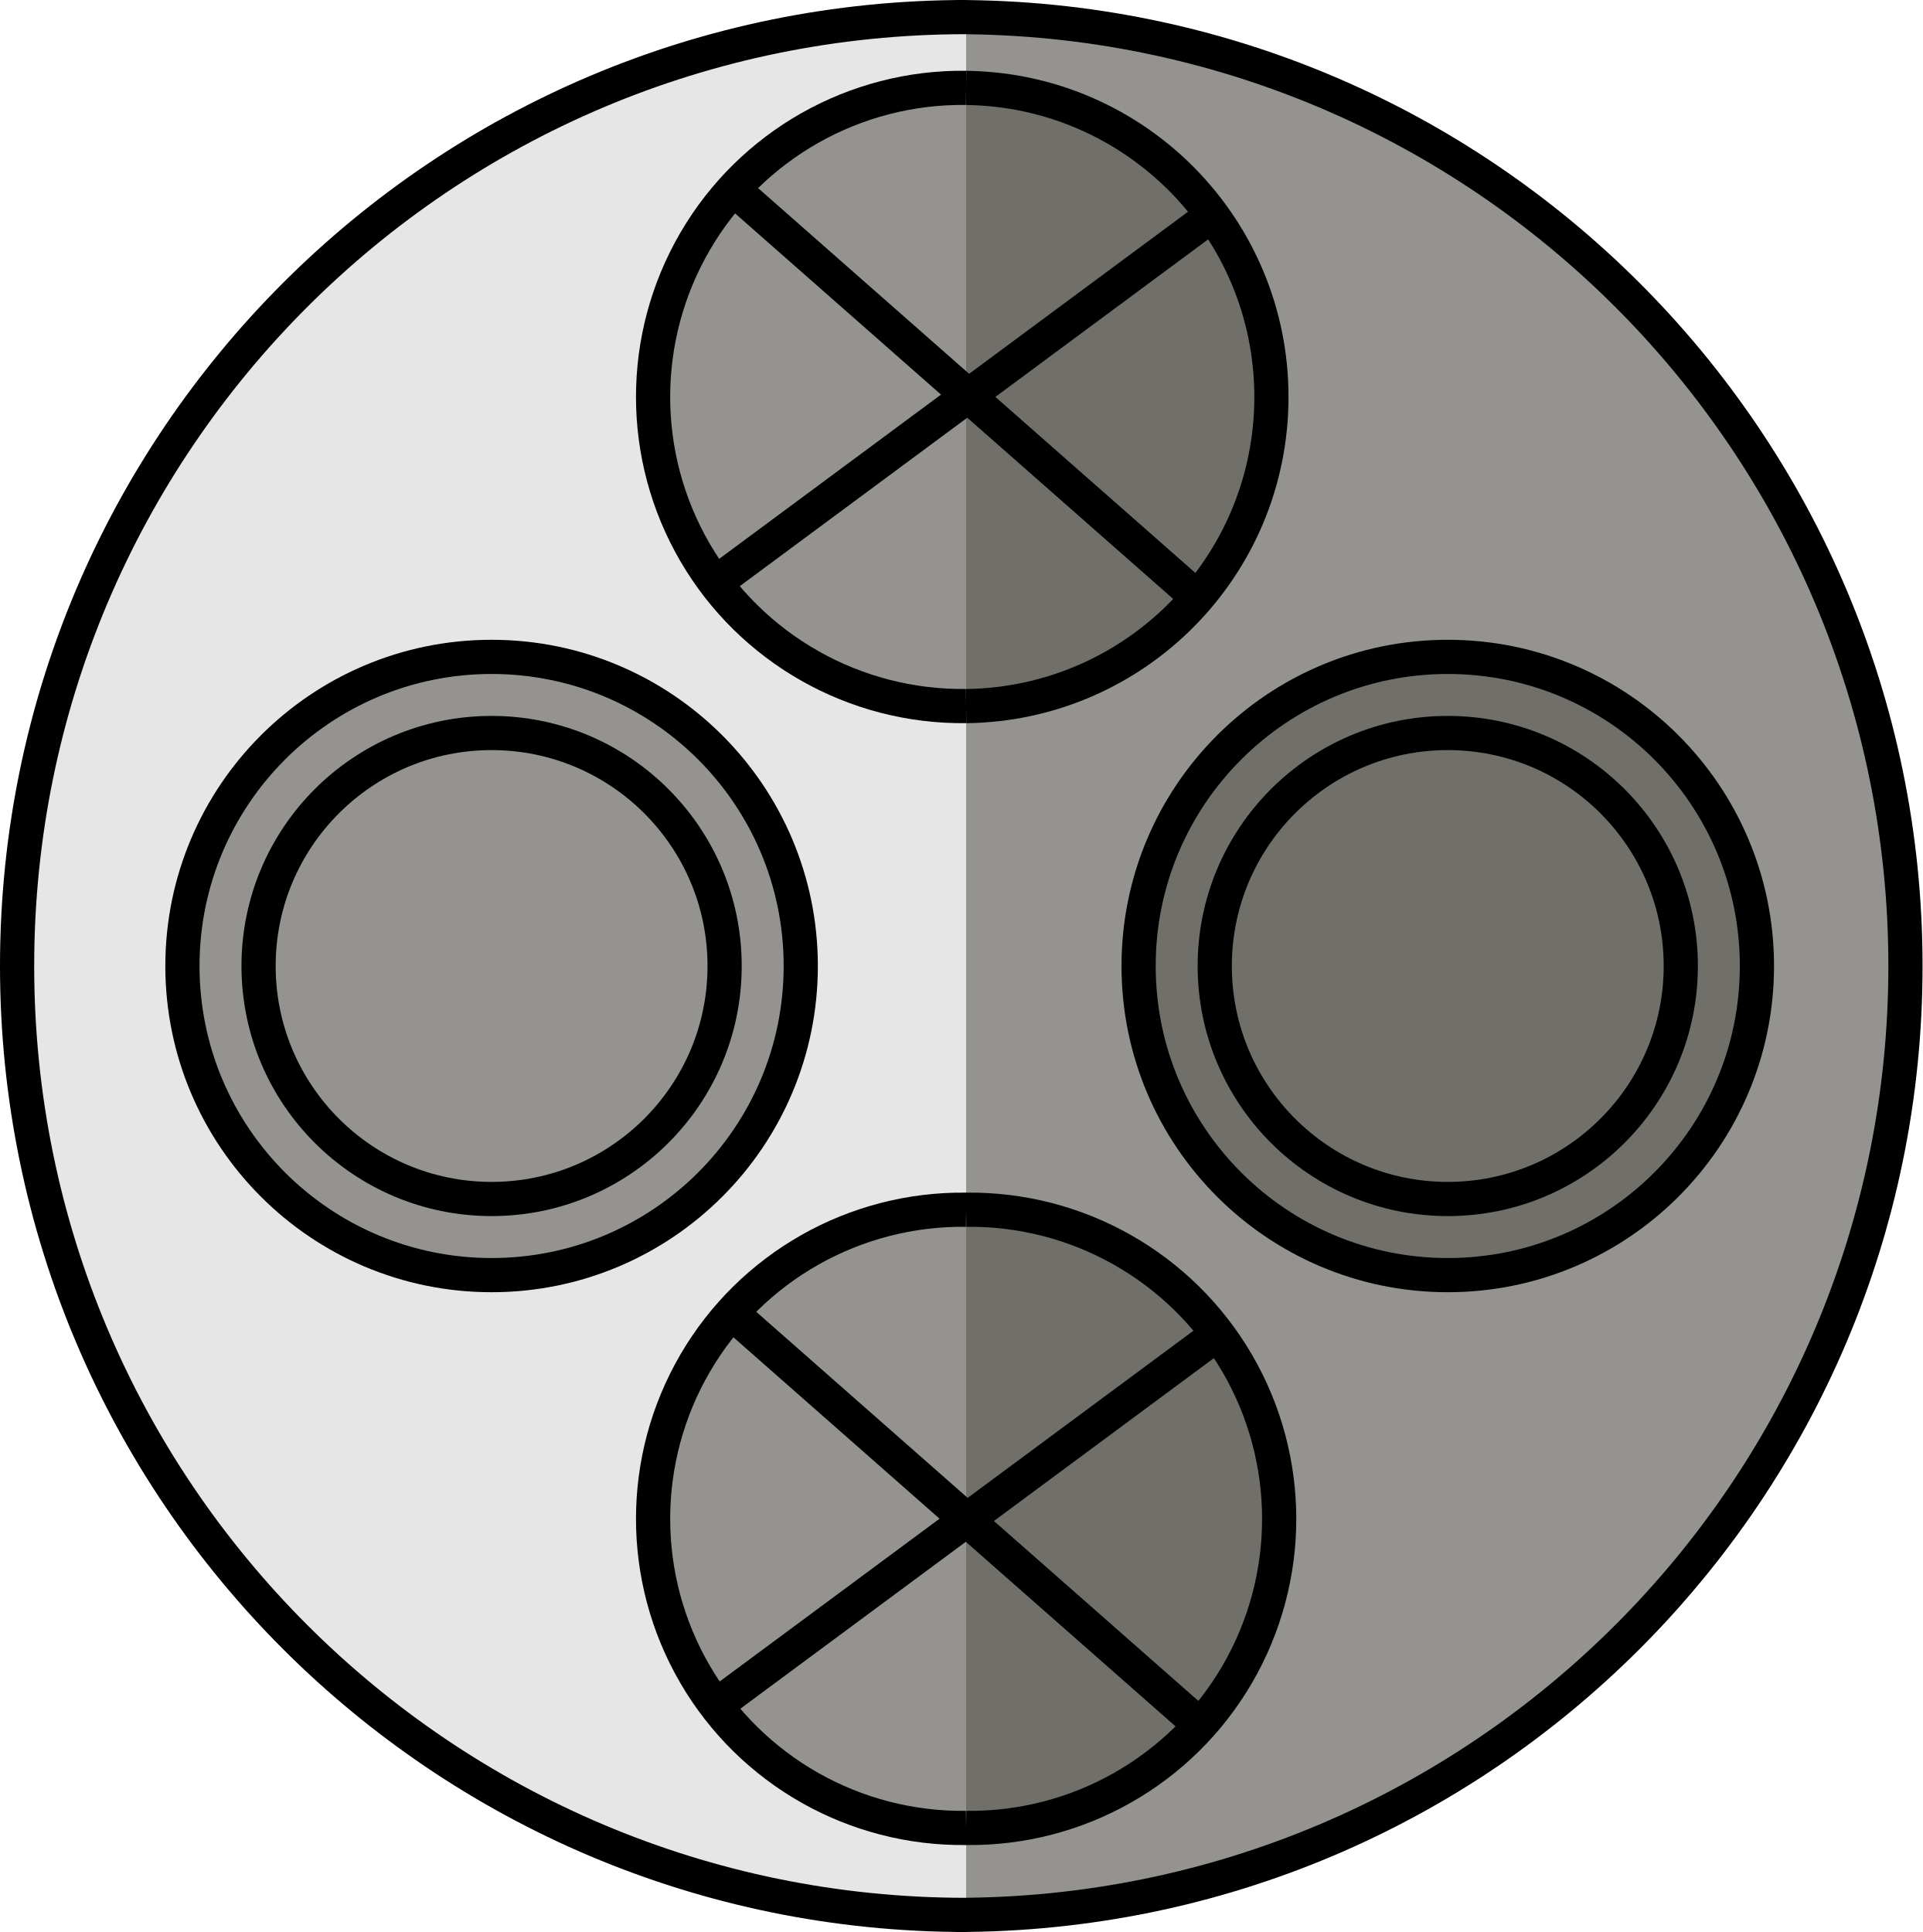
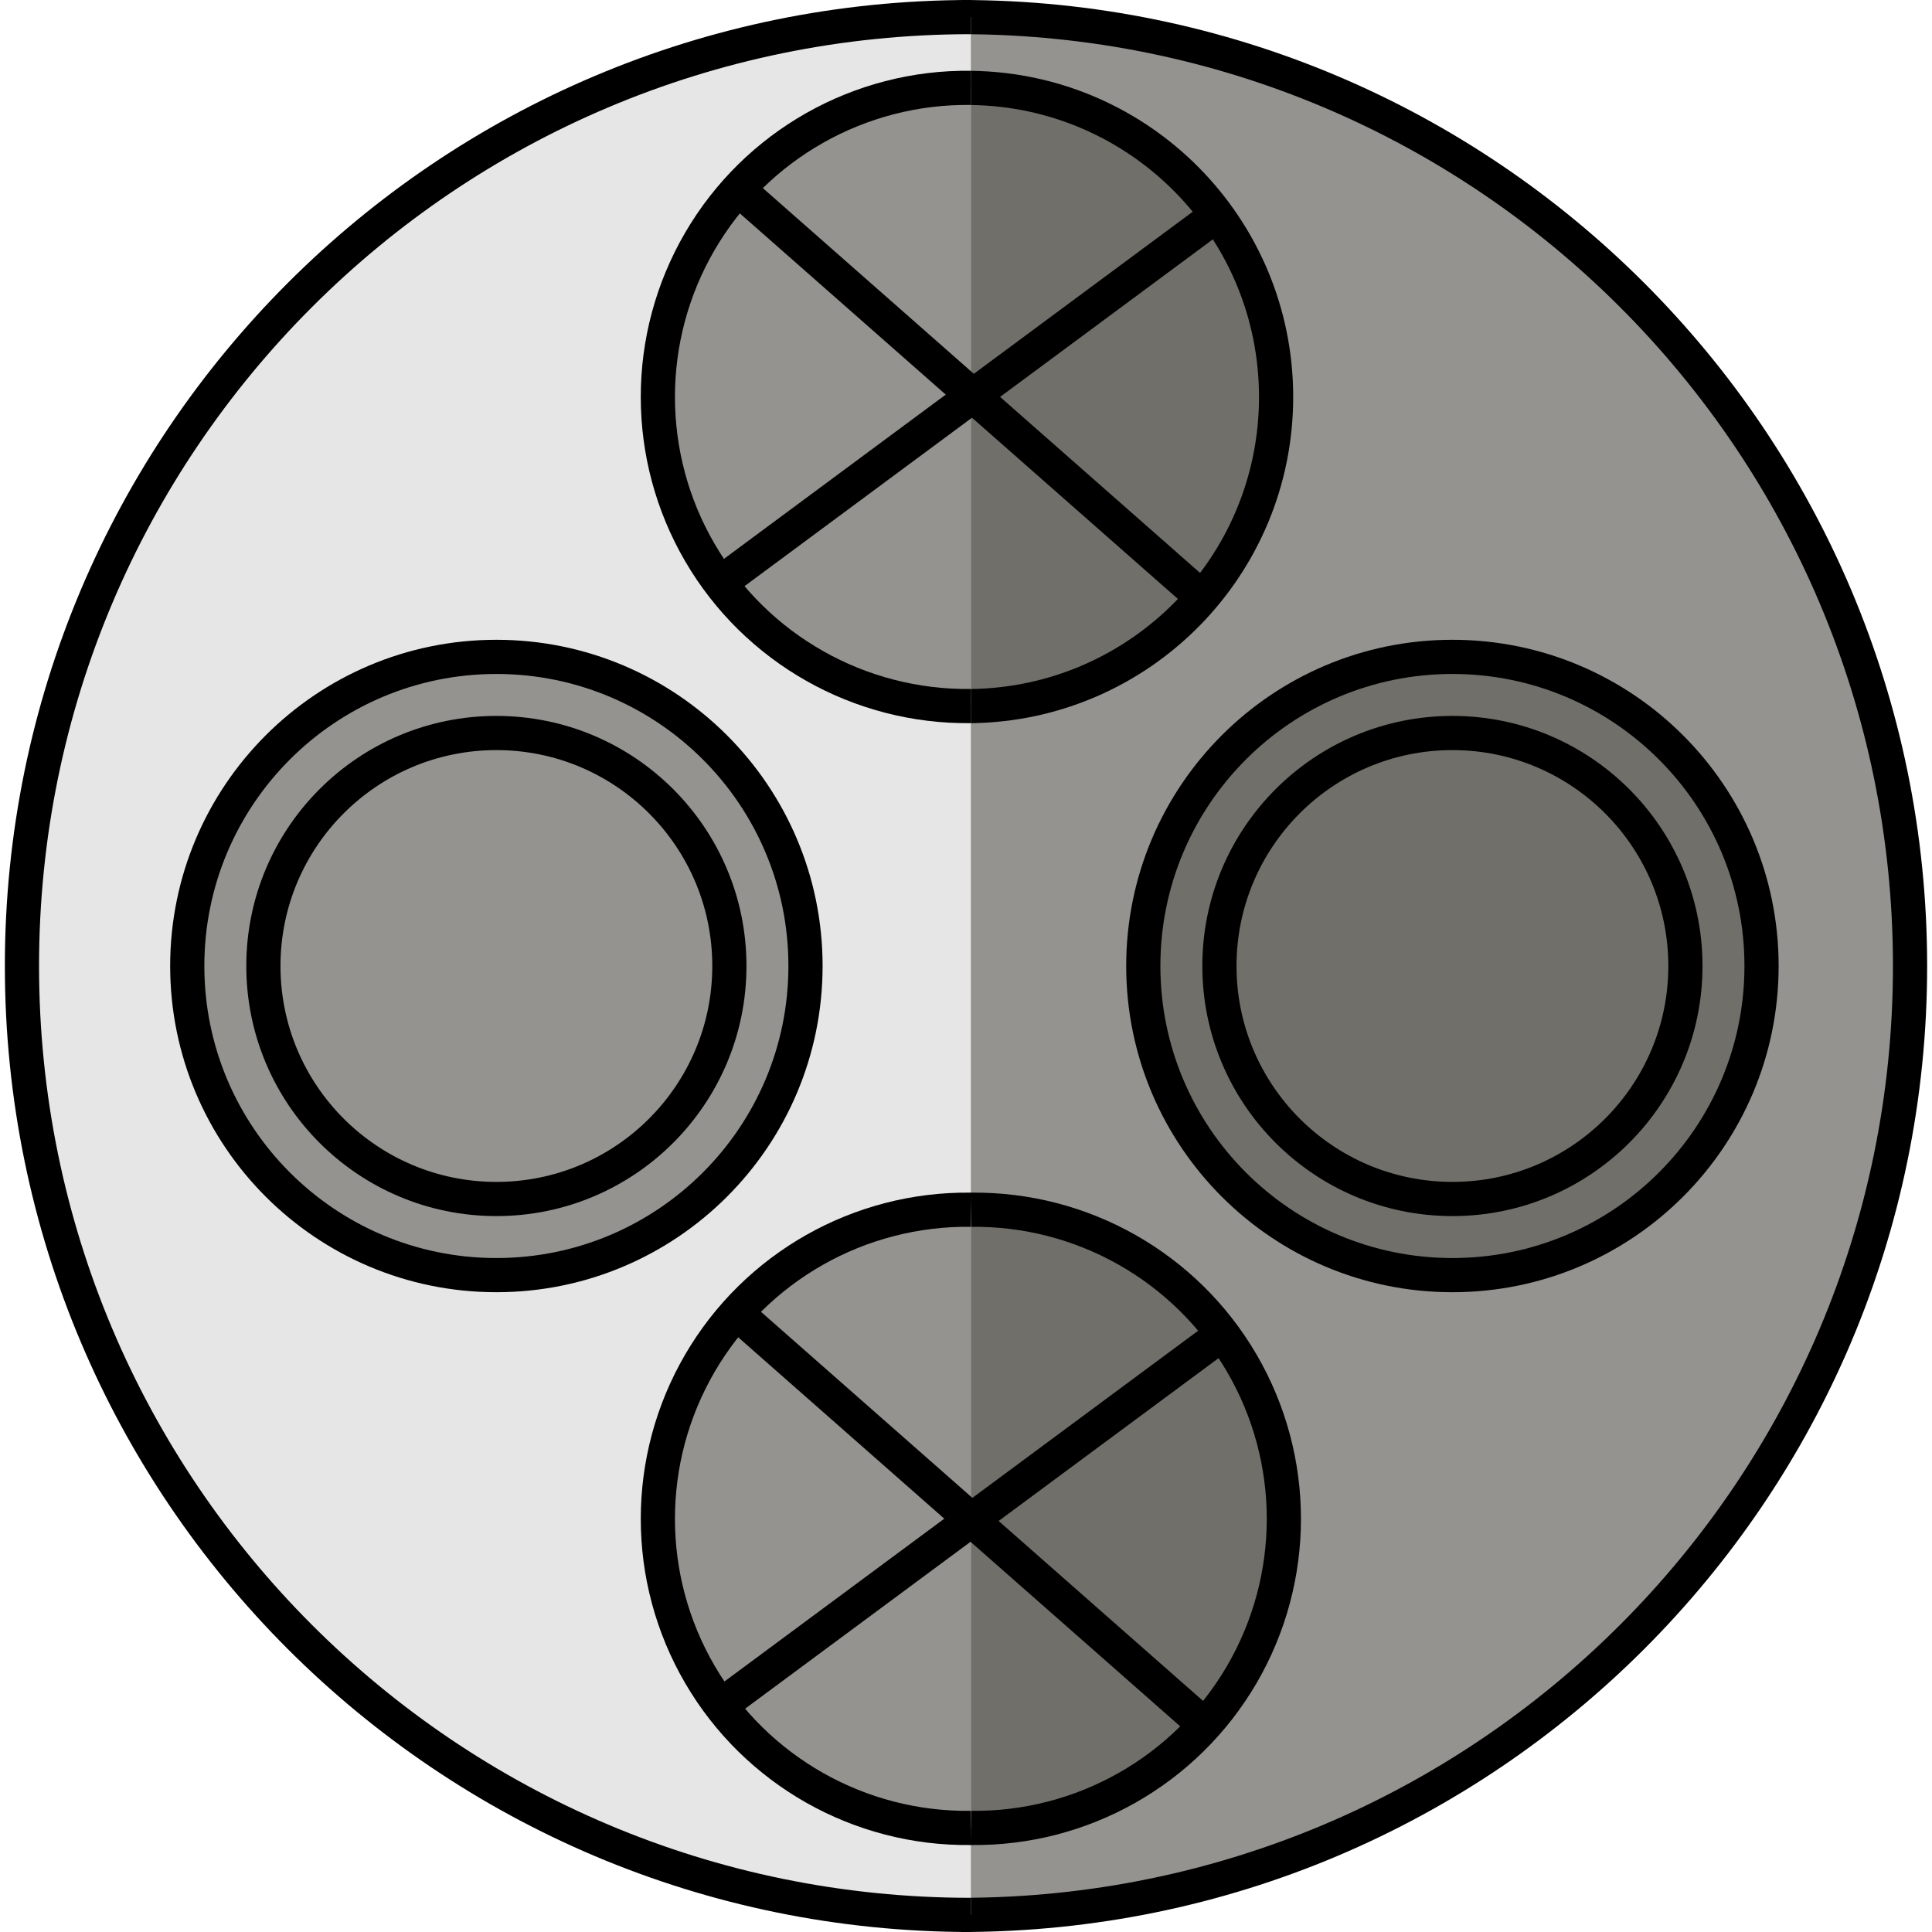
- <svg xmlns="http://www.w3.org/2000/svg" id="Layer_4" data-name="Layer 4" viewBox="0 0 393.63 395.62">
+ <svg xmlns="http://www.w3.org/2000/svg" id="Layer_4" data-name="Layer 4" width="26" height="26" viewBox="0 0 393.63 395.62">
  <defs>
    <style>.cls-1{fill:#94938f;}.cls-1,.cls-2,.cls-3,.cls-4{stroke:#000;stroke-miterlimit:10;stroke-width:7px;}.cls-2{fill:#e6e6e6;}.cls-3{fill:#706f6a;}.cls-4{fill:none;}</style>
  </defs>
  <path class="cls-1" d="M6147.13,492.31c107.31,0,194.31-87,194.31-194.31s-87-194.31-194.31-194.31" transform="translate(-5951.31 -100.19)" />
  <path class="cls-2" d="M6149.12,103.69c-107.31,0-194.31,87-194.31,194.31s87,194.31,194.31,194.31" transform="translate(-5951.31 -100.19)" />
  <path class="cls-3" d="M6149.12,244.78a63.3,63.3,0,0,0,0-126.59" transform="translate(-5951.31 -100.19)" />
  <path class="cls-1" d="M6149.12,118.18a63.3,63.3,0,1,0,0,126.59" transform="translate(-5951.31 -100.19)" />
  <path class="cls-3" d="M6149.12,474.5a63.3,63.3,0,1,0,0-126.59" transform="translate(-5951.31 -100.19)" />
  <path class="cls-1" d="M6149.12,347.91a63.3,63.3,0,1,0,0,126.59" transform="translate(-5951.31 -100.19)" />
  <circle class="cls-3" cx="296.42" cy="197.81" r="63.3" />
  <circle class="cls-1" cx="100.65" cy="197.81" r="63.3" />
  <circle class="cls-3" cx="296.42" cy="197.81" r="47.71" />
  <circle class="cls-1" cx="100.65" cy="197.81" r="47.71" />
  <path class="cls-3" d="M6148.5,181.5" transform="translate(-5951.31 -100.19)" />
  <line class="cls-4" x1="150.6" y1="39.12" x2="150.6" y2="39.12" />
  <line class="cls-4" x1="150.6" y1="39.12" x2="245.63" y2="122.76" />
  <line class="cls-4" x1="248.71" y1="43.66" x2="146.97" y2="119" />
  <line class="cls-4" x1="244.79" y1="268.6" x2="244.79" y2="268.6" />
  <line class="cls-4" x1="150.6" y1="269.56" x2="245.63" y2="353.2" />
  <line class="cls-4" x1="249.74" y1="272.86" x2="147.99" y2="348.2" />
</svg>
